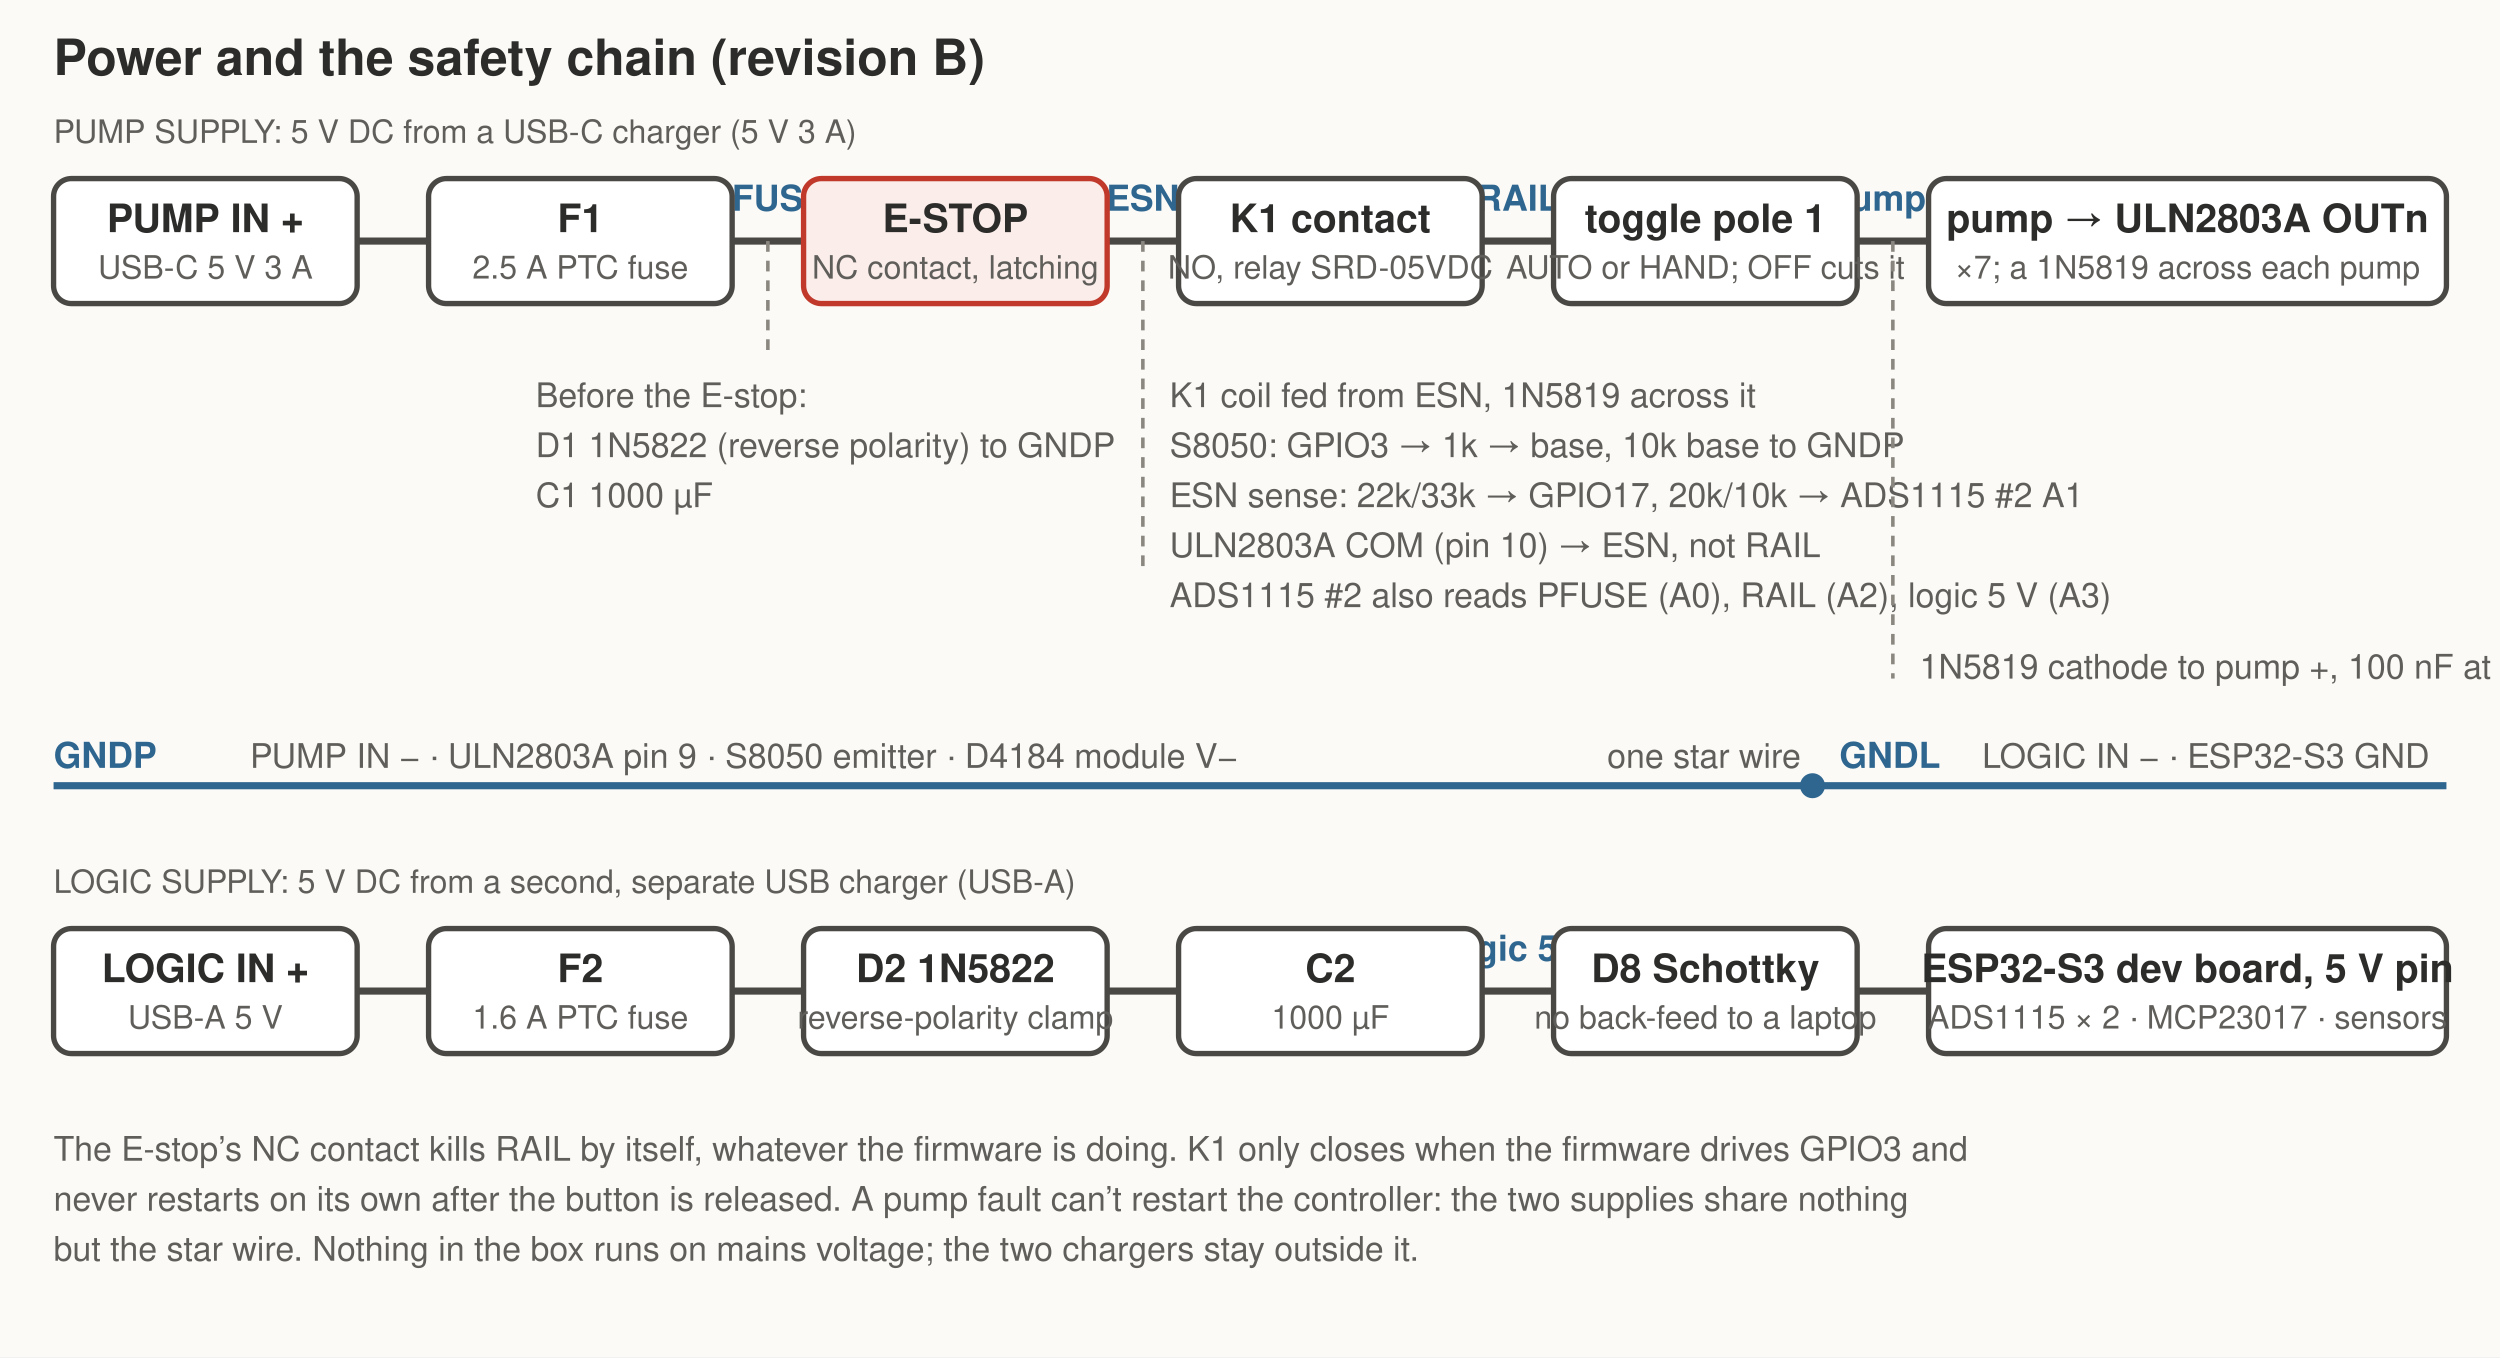
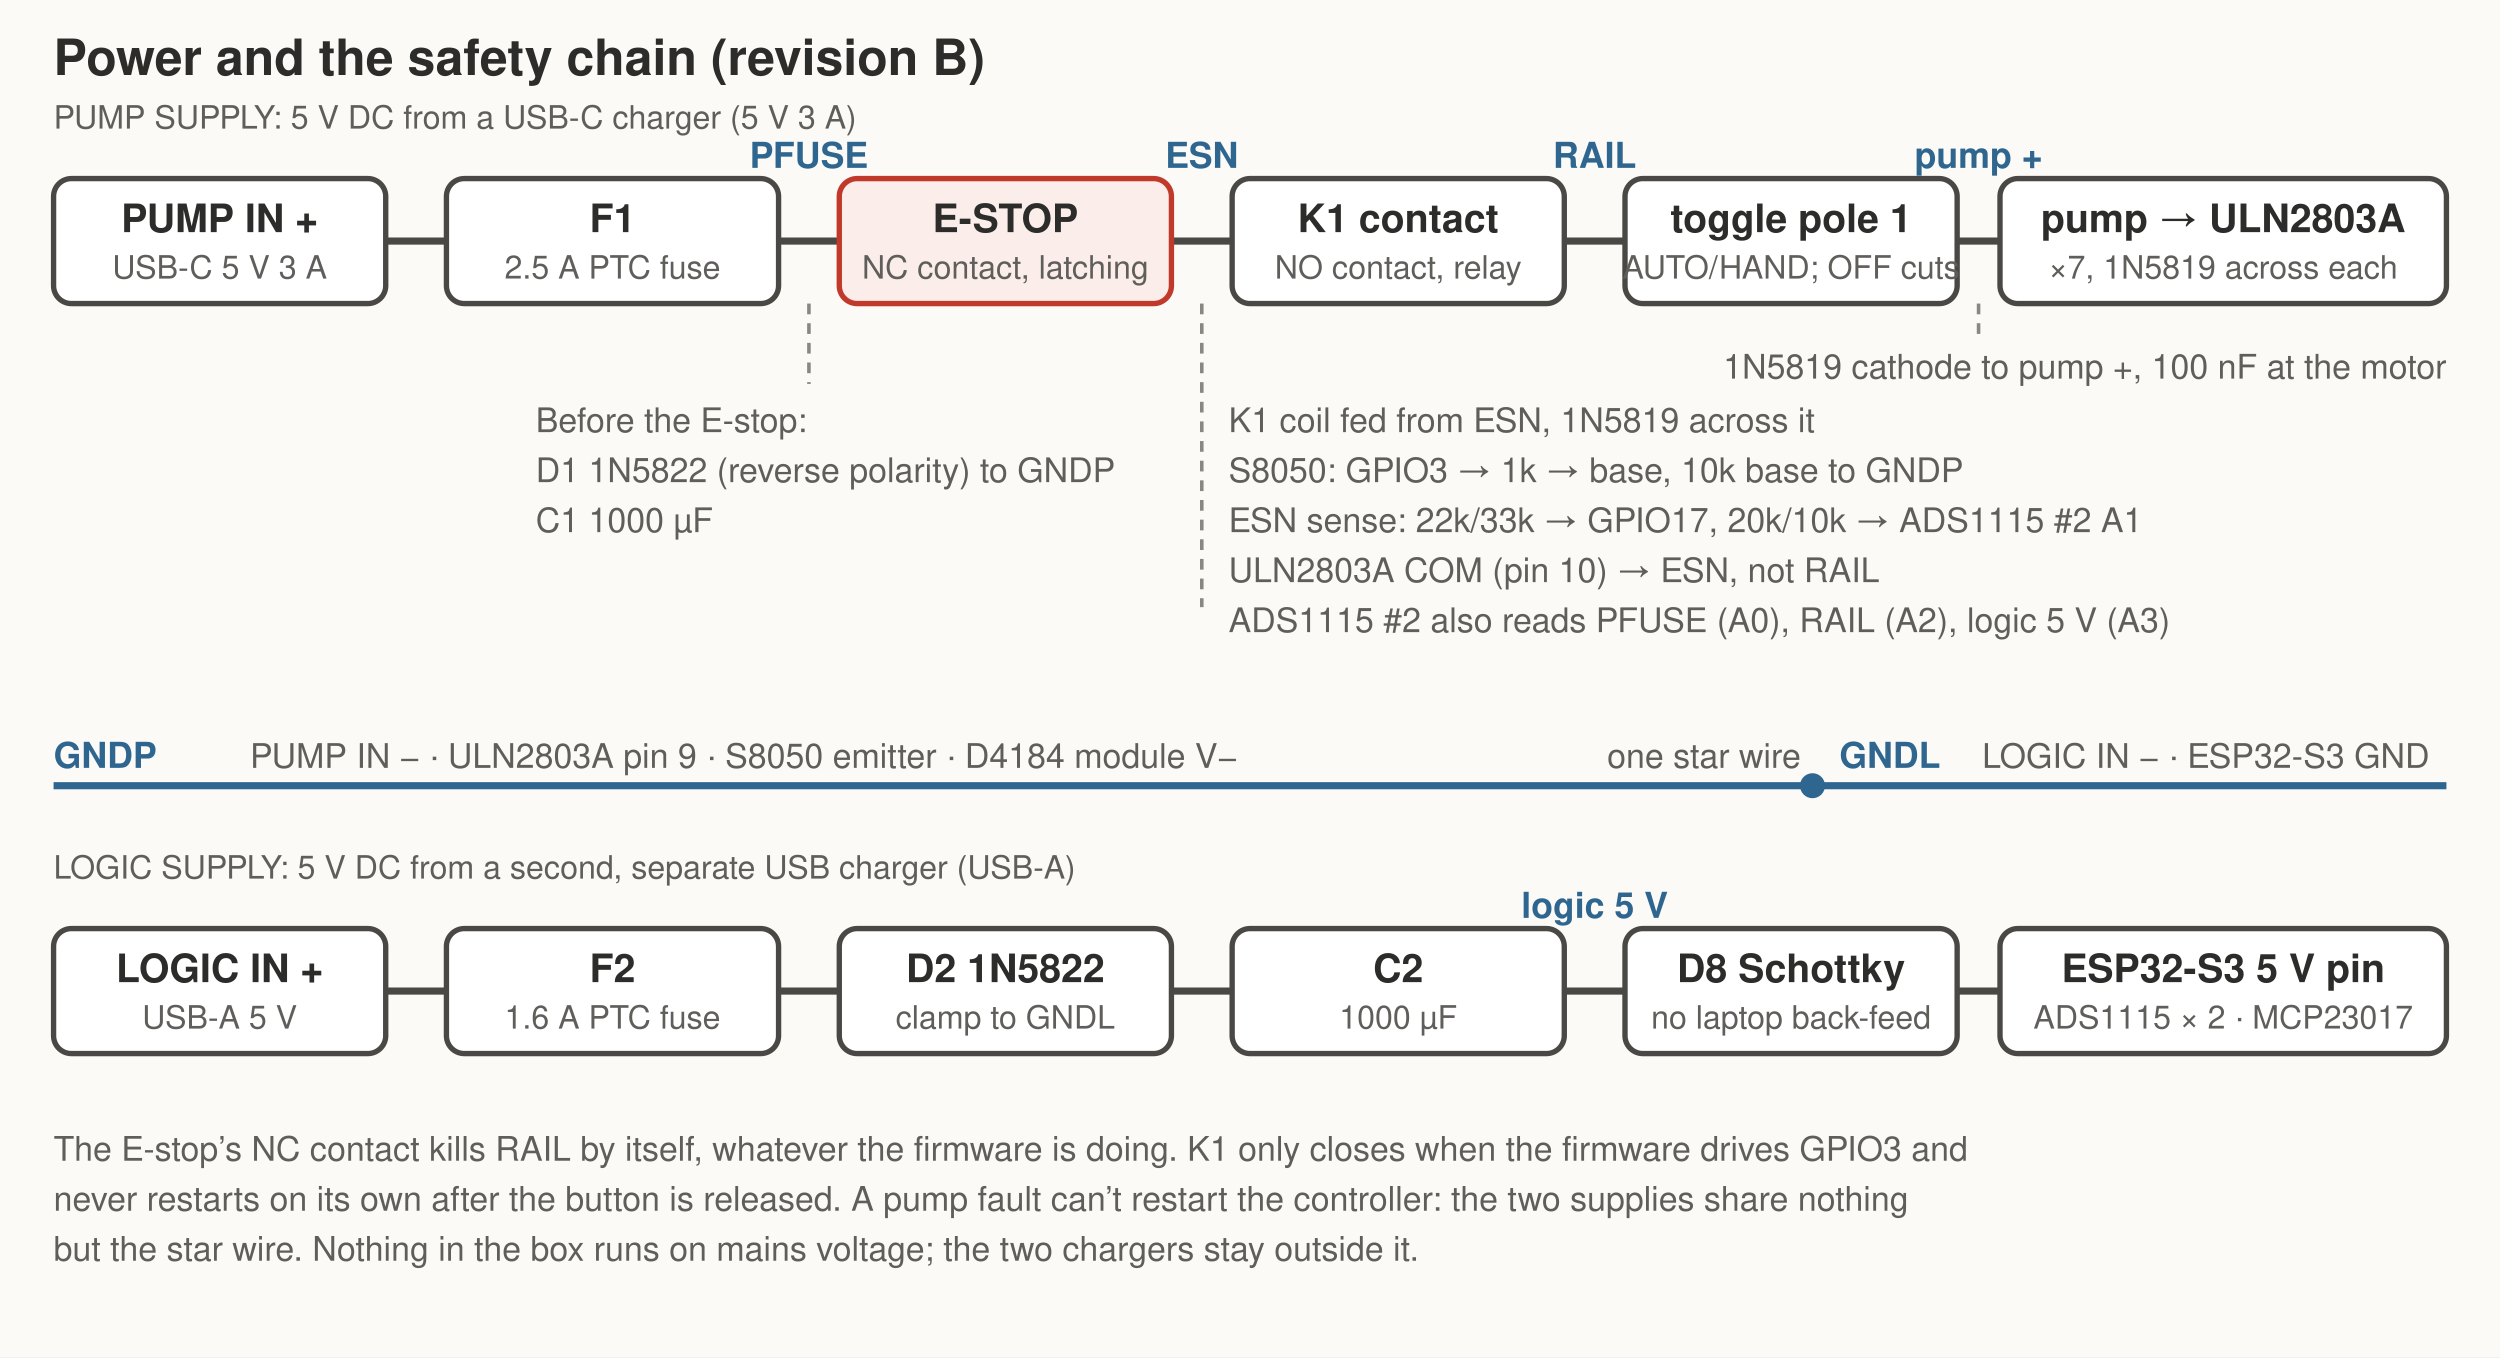
<svg xmlns="http://www.w3.org/2000/svg" viewBox="0 0 1400 760" width="1400" height="760" role="img" aria-labelledby="t d">
  <style>
text{font-family:'Helvetica Neue',Helvetica,Arial,'Liberation Sans',sans-serif;font-size:22px;fill:#2c2c2a}
.h{font-size:28px;font-weight:700}
.b{font-weight:700}
.s{font-size:18px;fill:#5f5e5a}
.n{font-size:20px;font-weight:700;fill:#2f6690}
.m{font-size:19px;fill:#5f5e5a}
.box{fill:#fff;stroke:#4a4844;stroke-width:3;rx:10}
.pump{fill:#fbeeea;stroke:#c0392b}
.wire{stroke:#4a4844;stroke-width:4;fill:none}
.stub{stroke:#8a8780;stroke-width:2;fill:none;stroke-dasharray:6 5}
.gnd{stroke:#2f6690;stroke-width:4;fill:none}
</style>
  <rect width="1400" height="760" fill="#fbfaf7" />
  <text x="30" y="42" class="h">Power and the safety chain (revision B)</text>
-   <text x="30" y="80" class="s">PUMP SUPPLY: 5 V DC from a USB-C charger (5 V 3 A)</text>
-   <line x1="200" y1="135" x2="240" y2="135" class="wire" />
-   <line x1="410" y1="135" x2="450" y2="135" class="wire" />
-   <line x1="620" y1="135" x2="660" y2="135" class="wire" />
-   <line x1="830" y1="135" x2="870" y2="135" class="wire" />
-   <line x1="1040" y1="135" x2="1080" y2="135" class="wire" />
-   <text x="430" y="118" class="n" text-anchor="middle">PFUSE</text>
-   <text x="640" y="118" class="n" text-anchor="middle">ESN</text>
-   <text x="850" y="118" class="n" text-anchor="middle">RAIL</text>
-   <text x="1060" y="118" class="n" text-anchor="middle">pump +</text>
-   <rect x="30" y="100" width="170" height="70" class="box" />
-   <text x="115" y="130" class="b" text-anchor="middle">PUMP IN +</text>
-   <text x="115" y="156" class="s" text-anchor="middle">USB-C 5 V 3 A</text>
-   <rect x="240" y="100" width="170" height="70" class="box" />
-   <text x="325" y="130" class="b" text-anchor="middle">F1</text>
-   <text x="325" y="156" class="s" text-anchor="middle">2.5 A PTC fuse</text>
-   <rect x="450" y="100" width="170" height="70" class="box pump" />
-   <text x="535" y="130" class="b" text-anchor="middle">E-STOP</text>
-   <text x="535" y="156" class="s" text-anchor="middle">NC contact, latching</text>
-   <rect x="660" y="100" width="170" height="70" class="box" />
-   <text x="745" y="130" class="b" text-anchor="middle">K1 contact</text>
-   <text x="745" y="156" class="s" text-anchor="middle">NO, relay SRD-05VDC</text>
-   <rect x="870" y="100" width="170" height="70" class="box" />
-   <text x="955" y="130" class="b" text-anchor="middle">toggle pole 1</text>
-   <text x="955" y="156" class="s" text-anchor="middle">AUTO or HAND; OFF cuts it</text>
-   <rect x="1080" y="100" width="290" height="70" class="box" />
-   <text x="1225" y="130" class="b" text-anchor="middle">pump → ULN2803A OUTn</text>
-   <text x="1225" y="156" class="s" text-anchor="middle">×7; a 1N5819 across each pump</text>
-   <line x1="430" y1="135" x2="430" y2="200" class="stub" />
-   <text x="300" y="228" class="m">Before the E-stop:</text>
-   <text x="300" y="256" class="m">D1 1N5822 (reverse polarity) to GNDP</text>
-   <text x="300" y="284" class="m">C1 1000 µF</text>
-   <line x1="640" y1="135" x2="640" y2="320" class="stub" />
-   <text x="655" y="228" class="m">K1 coil fed from ESN, 1N5819 across it</text>
-   <text x="655" y="256" class="m">S8050: GPIO3 → 1k → base, 10k base to GNDP</text>
-   <text x="655" y="284" class="m">ESN sense: 22k/33k → GPIO17, 20k/10k → ADS1115 #2 A1</text>
-   <text x="655" y="312" class="m">ULN2803A COM (pin 10) → ESN, not RAIL</text>
-   <text x="655" y="340" class="m">ADS1115 #2 also reads PFUSE (A0), RAIL (A2), logic 5 V (A3)</text>
-   <line x1="1060" y1="135" x2="1060" y2="380" class="stub" />
-   <text x="1075" y="380" class="m">1N5819 cathode to pump +, 100 nF at the motor</text>
+   <text x="30" y="72" class="s">PUMP SUPPLY: 5 V DC from a USB-C charger (5 V 3 A)</text>
+   <line x1="216" y1="135" x2="250" y2="135" class="wire" />
+   <line x1="436" y1="135" x2="470" y2="135" class="wire" />
+   <line x1="656" y1="135" x2="690" y2="135" class="wire" />
+   <line x1="876" y1="135" x2="910" y2="135" class="wire" />
+   <line x1="1096" y1="135" x2="1120" y2="135" class="wire" />
+   <text x="453" y="94" class="n" text-anchor="middle">PFUSE</text>
+   <text x="673" y="94" class="n" text-anchor="middle">ESN</text>
+   <text x="893" y="94" class="n" text-anchor="middle">RAIL</text>
+   <text x="1108" y="94" class="n" text-anchor="middle">pump +</text>
+   <rect x="30" y="100" width="186" height="70" class="box" />
+   <text x="123" y="130" class="b" text-anchor="middle">PUMP IN +</text>
+   <text x="123" y="156" class="s" text-anchor="middle">USB-C 5 V 3 A</text>
+   <rect x="250" y="100" width="186" height="70" class="box" />
+   <text x="343" y="130" class="b" text-anchor="middle">F1</text>
+   <text x="343" y="156" class="s" text-anchor="middle">2.5 A PTC fuse</text>
+   <rect x="470" y="100" width="186" height="70" class="box pump" />
+   <text x="563" y="130" class="b" text-anchor="middle">E-STOP</text>
+   <text x="563" y="156" class="s" text-anchor="middle">NC contact, latching</text>
+   <rect x="690" y="100" width="186" height="70" class="box" />
+   <text x="783" y="130" class="b" text-anchor="middle">K1 contact</text>
+   <text x="783" y="156" class="s" text-anchor="middle">NO contact, relay</text>
+   <rect x="910" y="100" width="186" height="70" class="box" />
+   <text x="1003" y="130" class="b" text-anchor="middle">toggle pole 1</text>
+   <text x="1003" y="156" class="s" text-anchor="middle">AUTO/HAND; OFF cuts</text>
+   <rect x="1120" y="100" width="250" height="70" class="box" />
+   <text x="1245" y="130" class="b" text-anchor="middle">pump → ULN2803A</text>
+   <text x="1245" y="156" class="s" text-anchor="middle">×7, 1N5819 across each</text>
+   <line x1="453" y1="170" x2="453" y2="215" class="stub" />
+   <text x="300" y="242" class="m">Before the E-stop:</text>
+   <text x="300" y="270" class="m">D1 1N5822 (reverse polarity) to GNDP</text>
+   <text x="300" y="298" class="m">C1 1000 µF</text>
+   <line x1="673" y1="170" x2="673" y2="340" class="stub" />
+   <text x="688" y="242" class="m">K1 coil fed from ESN, 1N5819 across it</text>
+   <text x="688" y="270" class="m">S8050: GPIO3 → 1k → base, 10k base to GNDP</text>
+   <text x="688" y="298" class="m">ESN sense: 22k/33k → GPIO17, 20k/10k → ADS1115 #2 A1</text>
+   <text x="688" y="326" class="m">ULN2803A COM (pin 10) → ESN, not RAIL</text>
+   <text x="688" y="354" class="m">ADS1115 #2 also reads PFUSE (A0), RAIL (A2), logic 5 V (A3)</text>
+   <line x1="1108" y1="170" x2="1108" y2="192" class="stub" />
+   <text x="1370" y="212" class="m" text-anchor="end">1N5819 cathode to pump +, 100 nF at the motor</text>
  <line x1="30" y1="440" x2="1370" y2="440" class="gnd" />
  <text x="30" y="430" class="n">GNDP</text>
  <text x="140" y="430" class="m">PUMP IN − · ULN2803A pin 9 · S8050 emitter · D4184 module V−</text>
  <text x="900" y="430" class="m">one star wire</text>
  <text x="1030" y="430" class="n">GNDL</text>
  <text x="1110" y="430" class="m">LOGIC IN − · ESP32-S3 GND</text>
  <circle cx="1015" cy="440" r="7" fill="#2f6690" />
-   <text x="30" y="500" class="s">LOGIC SUPPLY: 5 V DC from a second, separate USB charger (USB-A)</text>
-   <line x1="200" y1="555" x2="240" y2="555" class="wire" />
-   <line x1="410" y1="555" x2="450" y2="555" class="wire" />
-   <line x1="620" y1="555" x2="660" y2="555" class="wire" />
-   <line x1="830" y1="555" x2="870" y2="555" class="wire" />
-   <line x1="1040" y1="555" x2="1080" y2="555" class="wire" />
-   <text x="850" y="538" class="n" text-anchor="middle">logic 5 V</text>
-   <rect x="30" y="520" width="170" height="70" class="box" />
-   <text x="115" y="550" class="b" text-anchor="middle">LOGIC IN +</text>
-   <text x="115" y="576" class="s" text-anchor="middle">USB-A 5 V</text>
-   <rect x="240" y="520" width="170" height="70" class="box" />
-   <text x="325" y="550" class="b" text-anchor="middle">F2</text>
-   <text x="325" y="576" class="s" text-anchor="middle">1.6 A PTC fuse</text>
-   <rect x="450" y="520" width="170" height="70" class="box" />
-   <text x="535" y="550" class="b" text-anchor="middle">D2 1N5822</text>
-   <text x="535" y="576" class="s" text-anchor="middle">reverse-polarity clamp</text>
-   <rect x="660" y="520" width="170" height="70" class="box" />
-   <text x="745" y="550" class="b" text-anchor="middle">C2</text>
-   <text x="745" y="576" class="s" text-anchor="middle">1000 µF</text>
-   <rect x="870" y="520" width="170" height="70" class="box" />
-   <text x="955" y="550" class="b" text-anchor="middle">D8 Schottky</text>
-   <text x="955" y="576" class="s" text-anchor="middle">no back-feed to a laptop</text>
-   <rect x="1080" y="520" width="290" height="70" class="box" />
-   <text x="1225" y="550" class="b" text-anchor="middle">ESP32-S3 dev board, 5 V pin</text>
-   <text x="1225" y="576" class="s" text-anchor="middle">ADS1115 × 2 · MCP23017 · sensors</text>
+   <text x="30" y="492" class="s">LOGIC SUPPLY: 5 V DC from a second, separate USB charger (USB-A)</text>
+   <line x1="216" y1="555" x2="250" y2="555" class="wire" />
+   <line x1="436" y1="555" x2="470" y2="555" class="wire" />
+   <line x1="656" y1="555" x2="690" y2="555" class="wire" />
+   <line x1="876" y1="555" x2="910" y2="555" class="wire" />
+   <line x1="1096" y1="555" x2="1120" y2="555" class="wire" />
+   <text x="893" y="514" class="n" text-anchor="middle">logic 5 V</text>
+   <rect x="30" y="520" width="186" height="70" class="box" />
+   <text x="123" y="550" class="b" text-anchor="middle">LOGIC IN +</text>
+   <text x="123" y="576" class="s" text-anchor="middle">USB-A 5 V</text>
+   <rect x="250" y="520" width="186" height="70" class="box" />
+   <text x="343" y="550" class="b" text-anchor="middle">F2</text>
+   <text x="343" y="576" class="s" text-anchor="middle">1.6 A PTC fuse</text>
+   <rect x="470" y="520" width="186" height="70" class="box" />
+   <text x="563" y="550" class="b" text-anchor="middle">D2 1N5822</text>
+   <text x="563" y="576" class="s" text-anchor="middle">clamp to GNDL</text>
+   <rect x="690" y="520" width="186" height="70" class="box" />
+   <text x="783" y="550" class="b" text-anchor="middle">C2</text>
+   <text x="783" y="576" class="s" text-anchor="middle">1000 µF</text>
+   <rect x="910" y="520" width="186" height="70" class="box" />
+   <text x="1003" y="550" class="b" text-anchor="middle">D8 Schottky</text>
+   <text x="1003" y="576" class="s" text-anchor="middle">no laptop back-feed</text>
+   <rect x="1120" y="520" width="250" height="70" class="box" />
+   <text x="1245" y="550" class="b" text-anchor="middle">ESP32-S3 5 V pin</text>
+   <text x="1245" y="576" class="s" text-anchor="middle">ADS1115 × 2 · MCP23017</text>
  <text x="30" y="650" class="m">The E-stop’s NC contact kills RAIL by itself, whatever the firmware is doing. K1 only closes when the firmware drives GPIO3 and</text>
  <text x="30" y="678" class="m">never restarts on its own after the button is released. A pump fault can’t restart the controller: the two supplies share nothing</text>
  <text x="30" y="706" class="m">but the star wire. Nothing in the box runs on mains voltage; the two chargers stay outside it.</text>
</svg>
